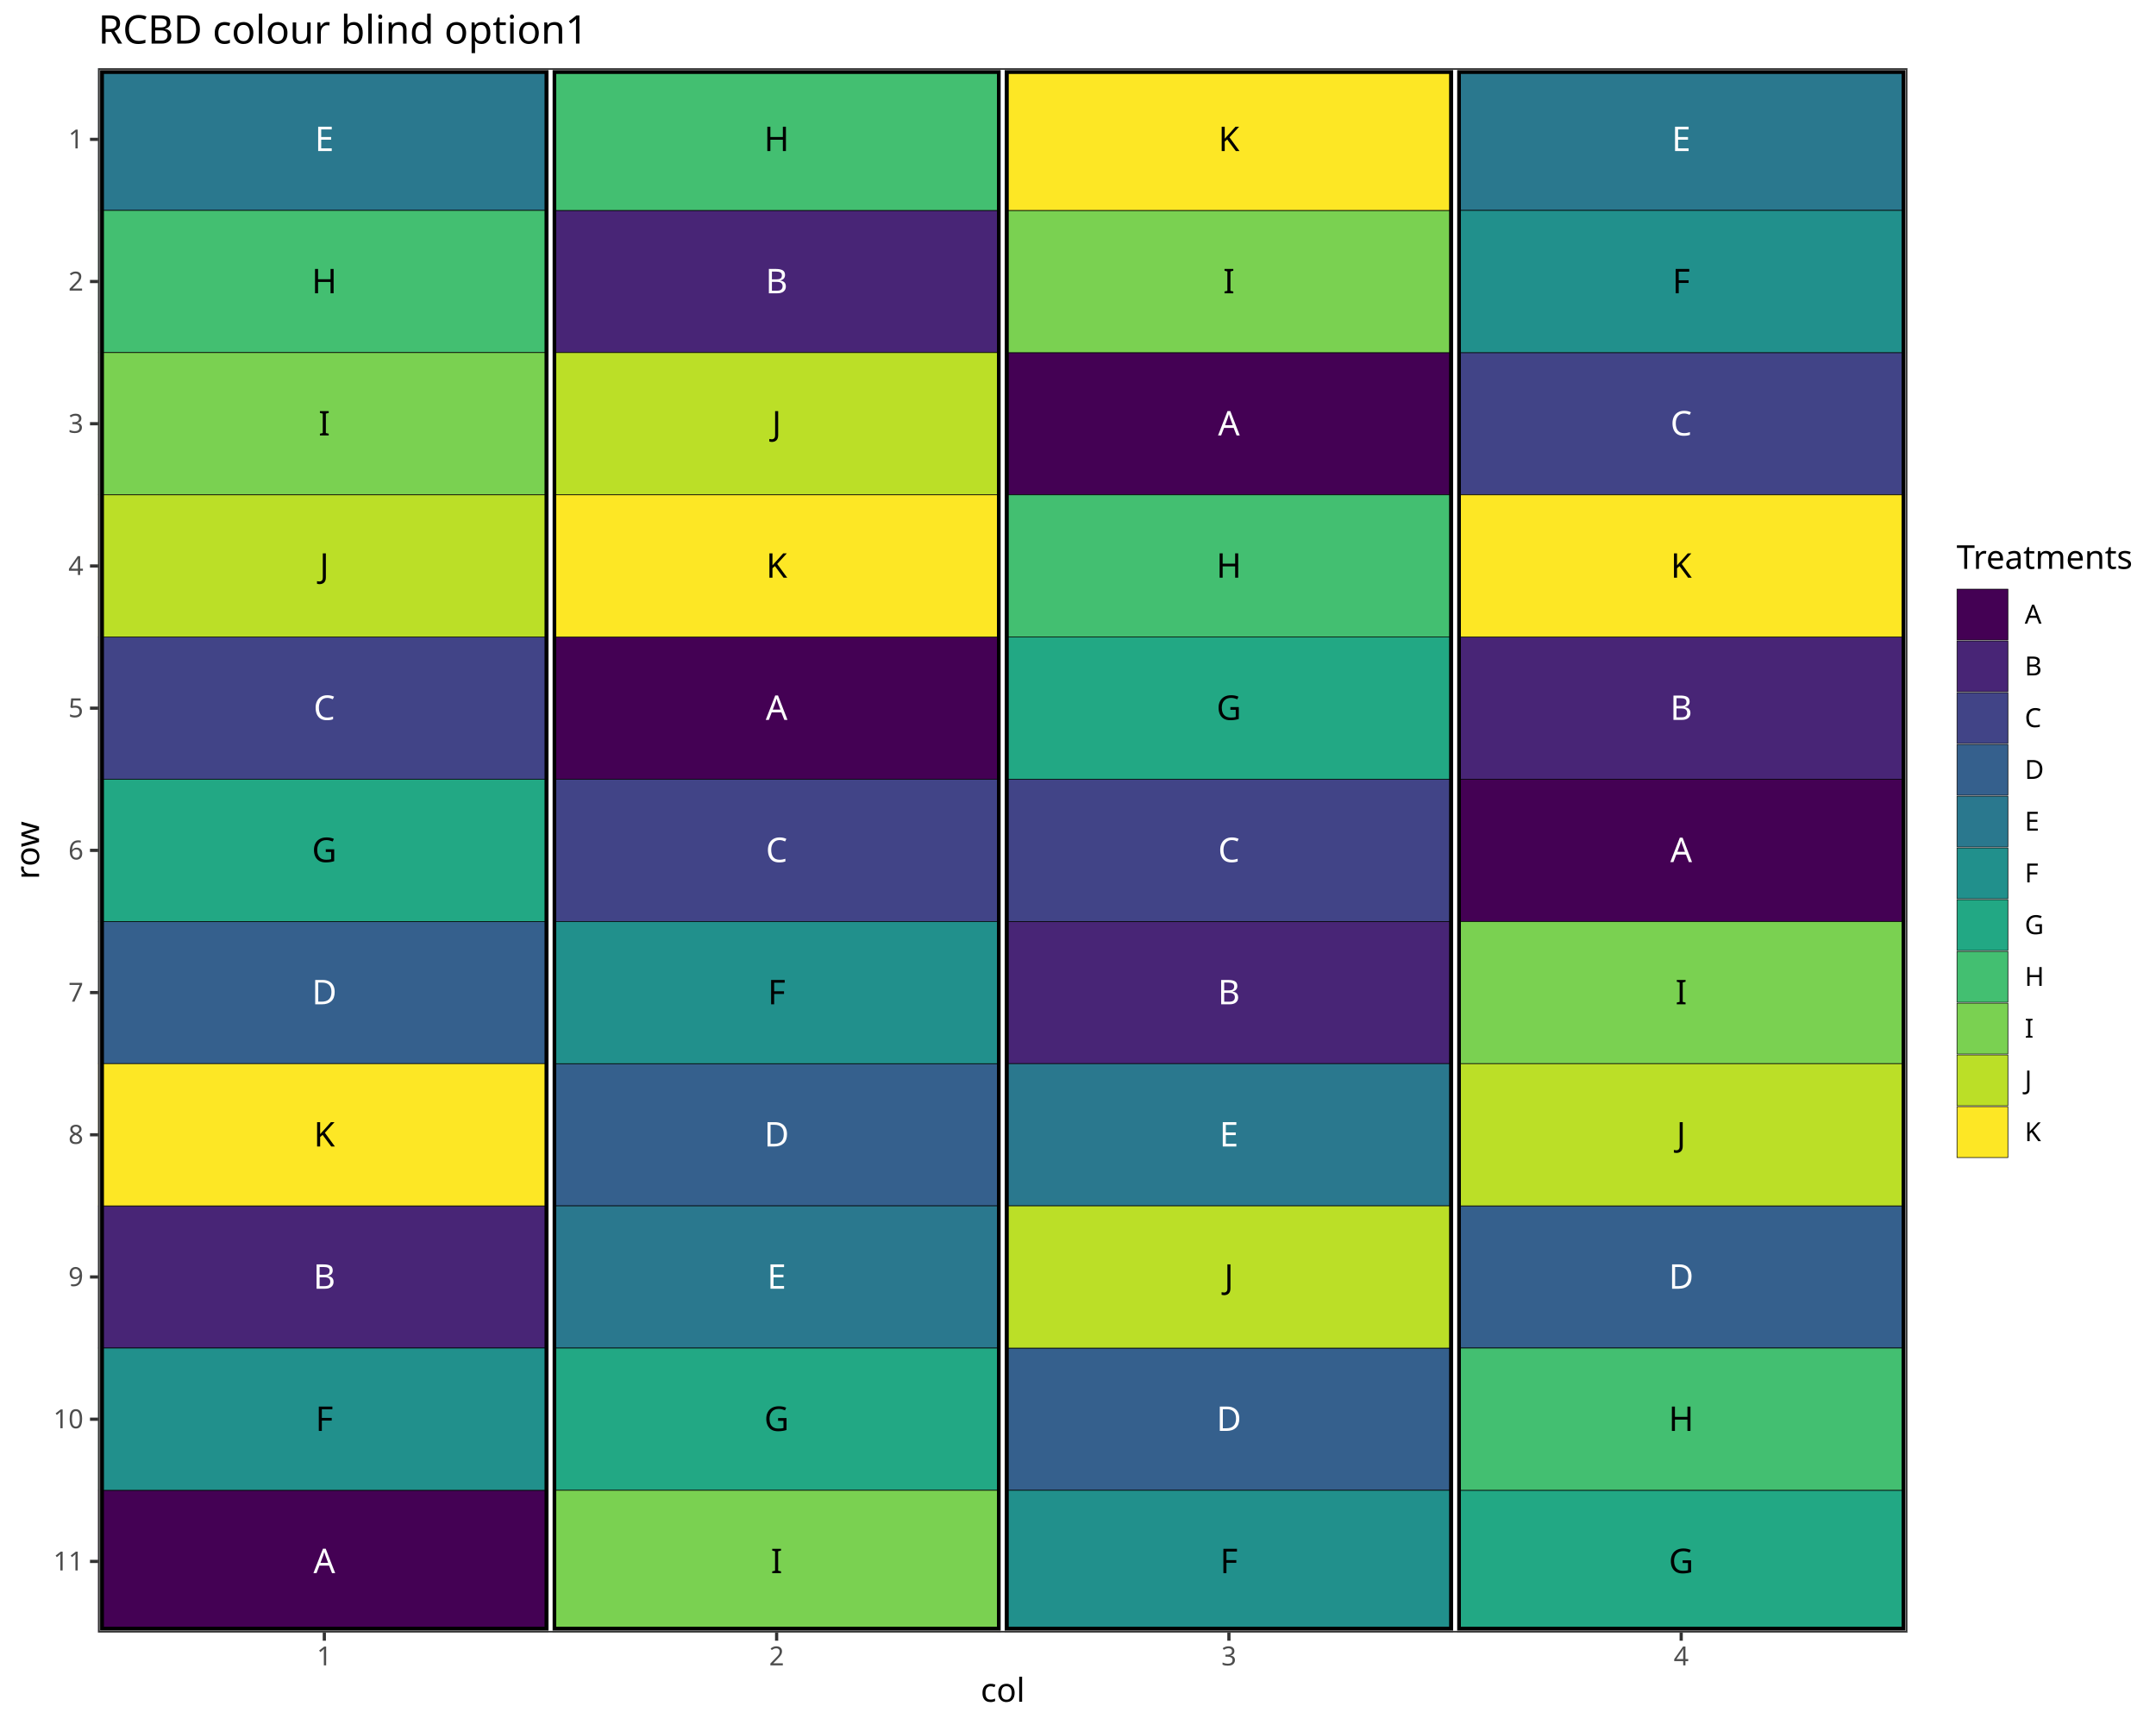
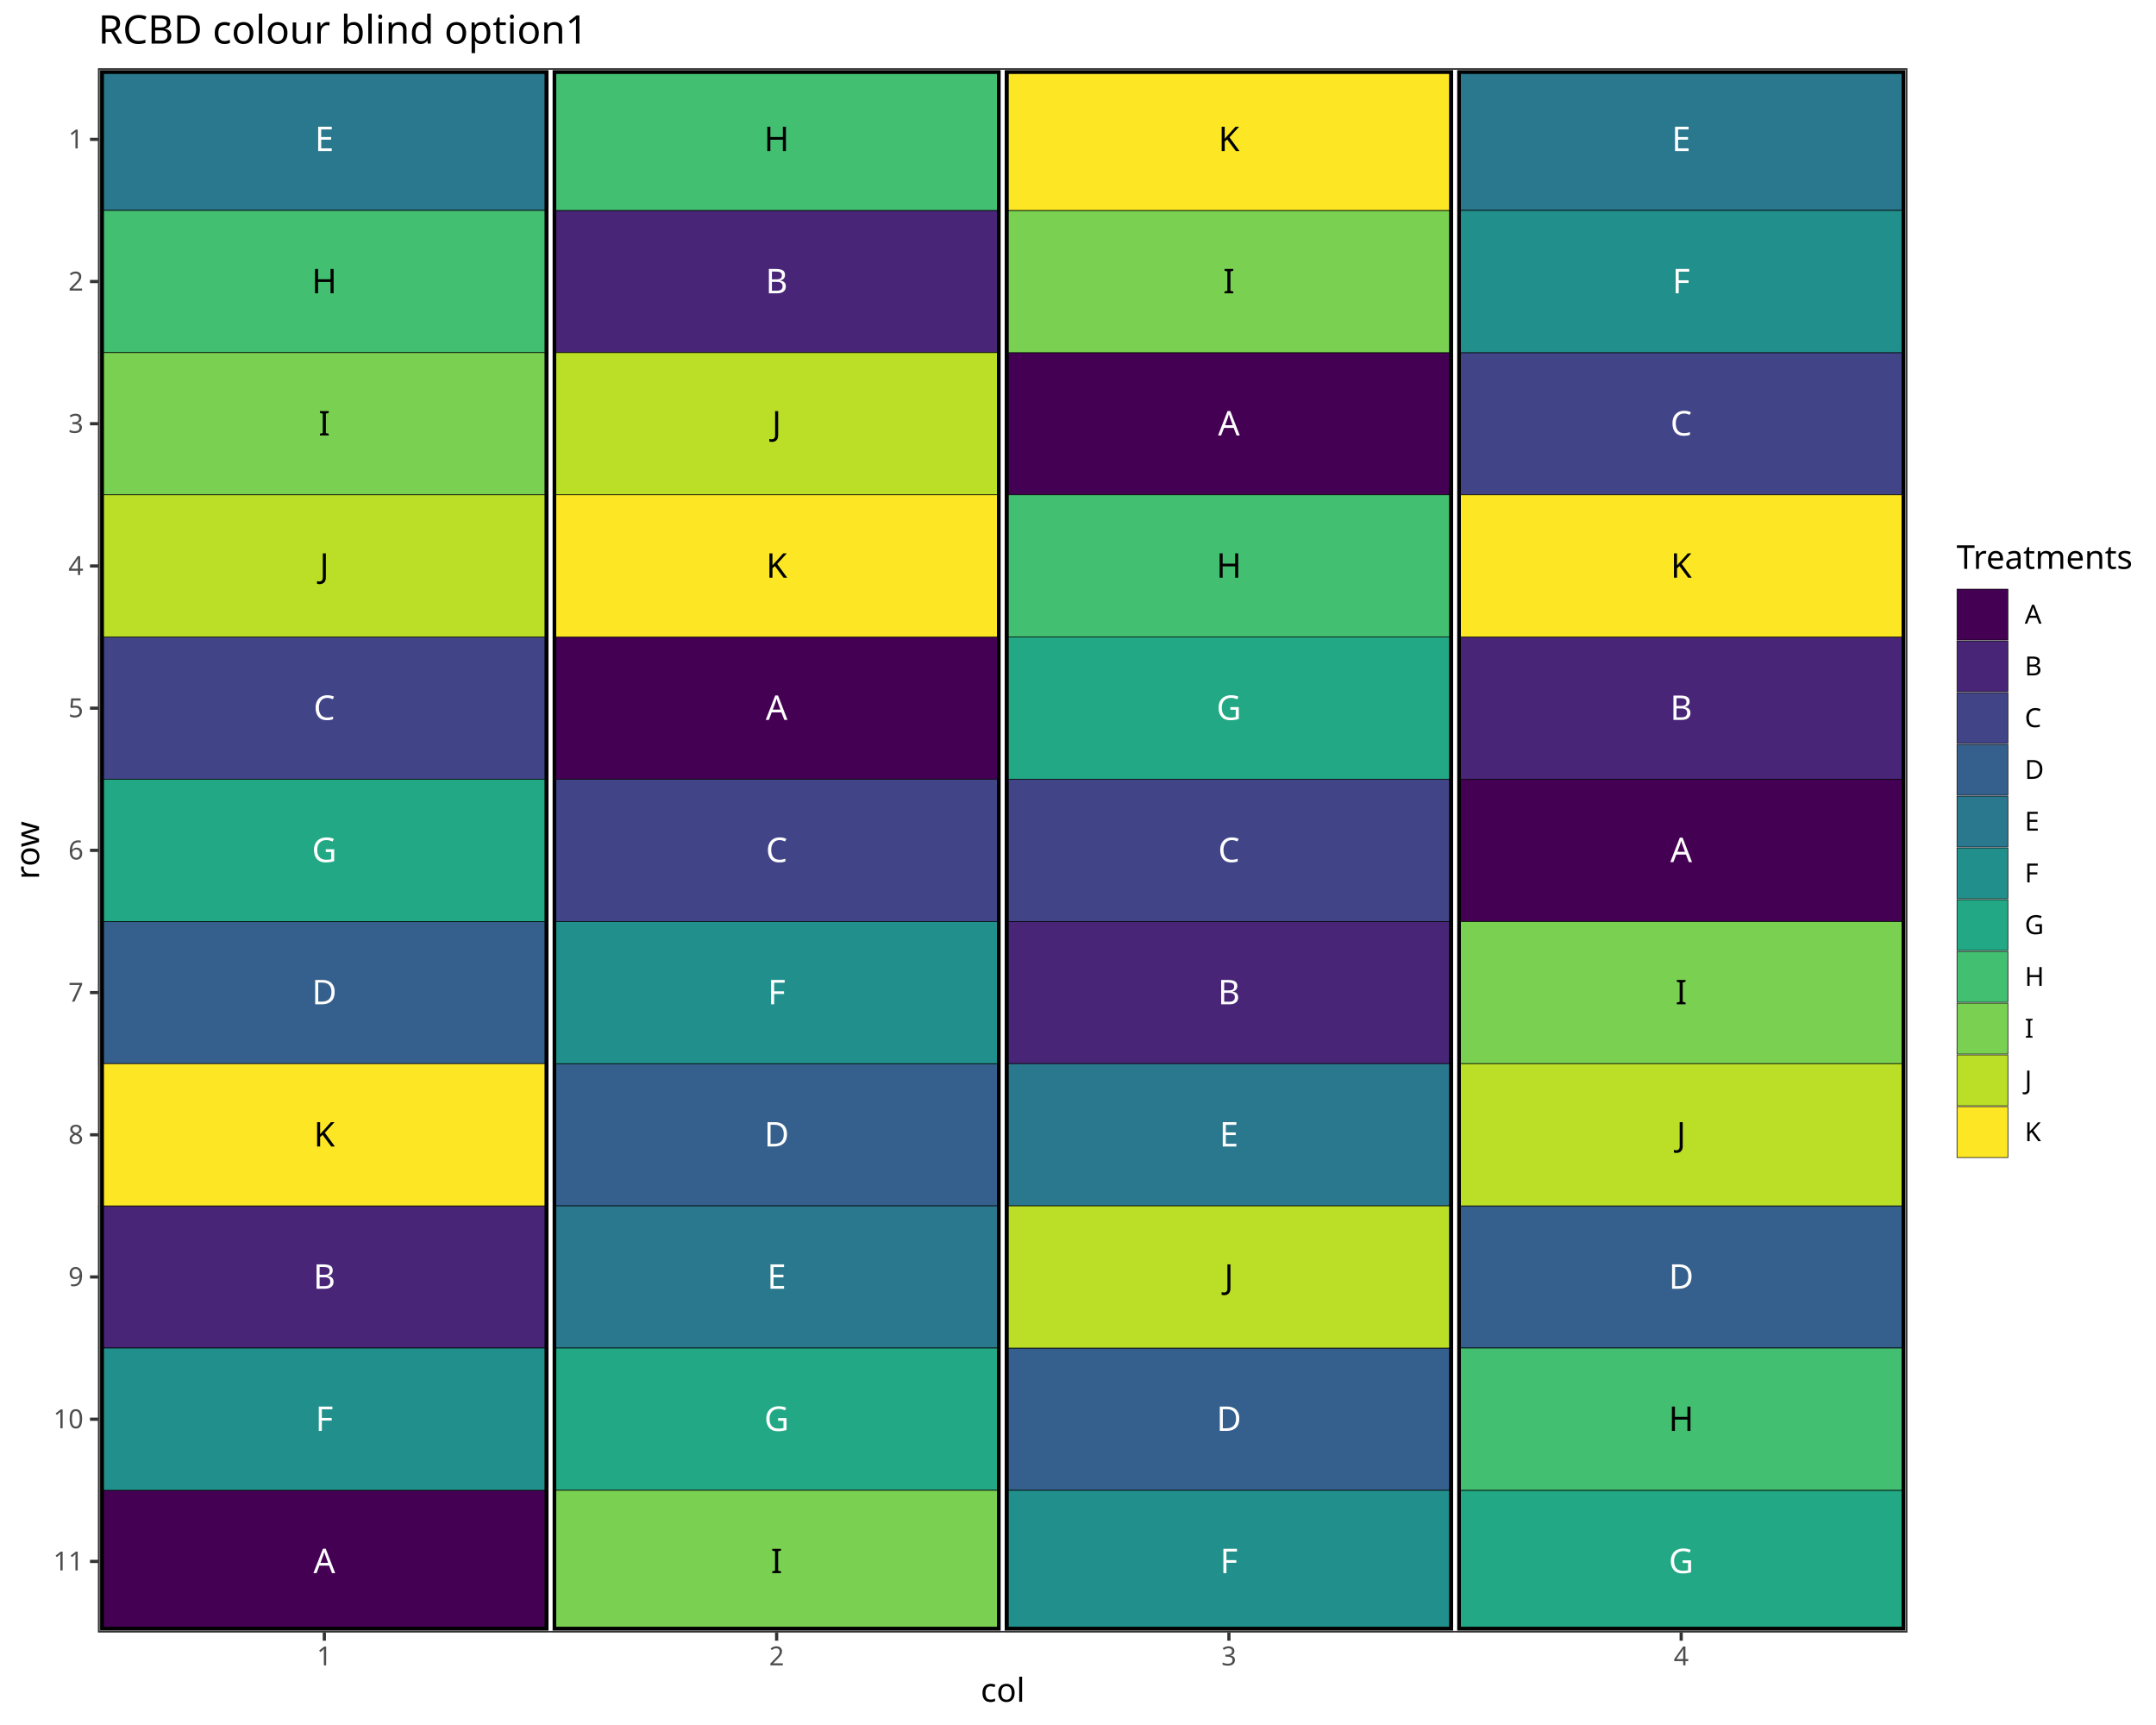
<svg xmlns="http://www.w3.org/2000/svg" class="svglite" data-engine-version="2.0" width="720.00pt" height="576.00pt" viewBox="0 0 720.00 576.00">
  <defs>
    <style type="text/css">
    .svglite line, .svglite polyline, .svglite polygon, .svglite path, .svglite rect, .svglite circle {
      fill: none;
      stroke: #000000;
      stroke-linecap: round;
      stroke-linejoin: round;
      stroke-miterlimit: 10.00;
    }
  </style>
  </defs>
  <rect width="100%" height="100%" style="stroke: none; fill: #FFFFFF;" />
  <defs>
    <clipPath id="cpMC4wMHw3MjAuMDB8MC4wMHw1NzYuMDA=">
      <rect x="0.00" y="0.00" width="720.00" height="576.00" />
    </clipPath>
  </defs>
  <g clip-path="url(#cpMC4wMHw3MjAuMDB8MC4wMHw1NzYuMDA=)">
    <rect x="0.00" y="0.00" width="720.00" height="576.00" style="stroke-width: 1.07; stroke: #FFFFFF; fill: #FFFFFF;" />
  </g>
  <defs>
    <clipPath id="cpMzIuNzl8NjM2Ljk2fDIyLjc4fDU0NS4xMQ==">
      <rect x="32.79" y="22.78" width="604.17" height="522.33" />
    </clipPath>
  </defs>
  <g clip-path="url(#cpMzIuNzl8NjM2Ljk2fDIyLjc4fDU0NS4xMQ==)">
    <rect x="32.79" y="22.78" width="604.17" height="522.33" style="stroke-width: 1.07; stroke: none; fill: #FFFFFF;" />
    <polyline points="32.79,22.78 636.96,22.78 " style="stroke-width: 0.53; stroke: #EBEBEB; stroke-linecap: butt;" />
    <polyline points="32.79,70.27 636.96,70.27 " style="stroke-width: 0.53; stroke: #EBEBEB; stroke-linecap: butt;" />
    <polyline points="32.79,117.75 636.96,117.75 " style="stroke-width: 0.53; stroke: #EBEBEB; stroke-linecap: butt;" />
    <polyline points="32.79,165.24 636.96,165.24 " style="stroke-width: 0.53; stroke: #EBEBEB; stroke-linecap: butt;" />
    <polyline points="32.79,212.72 636.96,212.72 " style="stroke-width: 0.53; stroke: #EBEBEB; stroke-linecap: butt;" />
    <polyline points="32.79,260.21 636.96,260.21 " style="stroke-width: 0.53; stroke: #EBEBEB; stroke-linecap: butt;" />
    <polyline points="32.79,307.69 636.96,307.69 " style="stroke-width: 0.53; stroke: #EBEBEB; stroke-linecap: butt;" />
    <polyline points="32.79,355.17 636.96,355.17 " style="stroke-width: 0.53; stroke: #EBEBEB; stroke-linecap: butt;" />
    <polyline points="32.79,402.66 636.96,402.66 " style="stroke-width: 0.53; stroke: #EBEBEB; stroke-linecap: butt;" />
    <polyline points="32.79,450.14 636.96,450.14 " style="stroke-width: 0.53; stroke: #EBEBEB; stroke-linecap: butt;" />
    <polyline points="32.79,497.63 636.96,497.63 " style="stroke-width: 0.53; stroke: #EBEBEB; stroke-linecap: butt;" />
    <polyline points="32.79,545.11 636.96,545.11 " style="stroke-width: 0.53; stroke: #EBEBEB; stroke-linecap: butt;" />
    <polyline points="32.79,545.11 32.79,22.78 " style="stroke-width: 0.53; stroke: #EBEBEB; stroke-linecap: butt;" />
    <polyline points="183.84,545.11 183.84,22.78 " style="stroke-width: 0.53; stroke: #EBEBEB; stroke-linecap: butt;" />
    <polyline points="334.88,545.11 334.88,22.78 " style="stroke-width: 0.53; stroke: #EBEBEB; stroke-linecap: butt;" />
    <polyline points="485.92,545.11 485.92,22.78 " style="stroke-width: 0.53; stroke: #EBEBEB; stroke-linecap: butt;" />
    <polyline points="636.96,545.11 636.96,22.78 " style="stroke-width: 0.53; stroke: #EBEBEB; stroke-linecap: butt;" />
    <polyline points="32.79,46.53 636.96,46.53 " style="stroke-width: 1.07; stroke: #EBEBEB; stroke-linecap: butt;" />
    <polyline points="32.79,94.01 636.96,94.01 " style="stroke-width: 1.07; stroke: #EBEBEB; stroke-linecap: butt;" />
    <polyline points="32.79,141.49 636.96,141.49 " style="stroke-width: 1.07; stroke: #EBEBEB; stroke-linecap: butt;" />
    <polyline points="32.79,188.98 636.96,188.98 " style="stroke-width: 1.07; stroke: #EBEBEB; stroke-linecap: butt;" />
    <polyline points="32.79,236.46 636.96,236.46 " style="stroke-width: 1.07; stroke: #EBEBEB; stroke-linecap: butt;" />
    <polyline points="32.79,283.95 636.96,283.95 " style="stroke-width: 1.07; stroke: #EBEBEB; stroke-linecap: butt;" />
    <polyline points="32.79,331.43 636.96,331.43 " style="stroke-width: 1.07; stroke: #EBEBEB; stroke-linecap: butt;" />
    <polyline points="32.79,378.92 636.96,378.92 " style="stroke-width: 1.07; stroke: #EBEBEB; stroke-linecap: butt;" />
    <polyline points="32.79,426.40 636.96,426.40 " style="stroke-width: 1.07; stroke: #EBEBEB; stroke-linecap: butt;" />
    <polyline points="32.79,473.89 636.96,473.89 " style="stroke-width: 1.07; stroke: #EBEBEB; stroke-linecap: butt;" />
    <polyline points="32.79,521.37 636.96,521.37 " style="stroke-width: 1.07; stroke: #EBEBEB; stroke-linecap: butt;" />
    <polyline points="108.31,545.11 108.31,22.78 " style="stroke-width: 1.07; stroke: #EBEBEB; stroke-linecap: butt;" />
    <polyline points="259.36,545.11 259.36,22.78 " style="stroke-width: 1.07; stroke: #EBEBEB; stroke-linecap: butt;" />
    <polyline points="410.40,545.11 410.40,22.78 " style="stroke-width: 1.07; stroke: #EBEBEB; stroke-linecap: butt;" />
    <polyline points="561.44,545.11 561.44,22.78 " style="stroke-width: 1.07; stroke: #EBEBEB; stroke-linecap: butt;" />
    <rect x="334.88" y="117.75" width="151.04" height="47.48" style="stroke-width: 0.21; stroke-linecap: butt; stroke-linejoin: miter; fill: #440154;" />
    <rect x="32.79" y="497.63" width="151.04" height="47.48" style="stroke-width: 0.21; stroke-linecap: butt; stroke-linejoin: miter; fill: #440154;" />
    <rect x="183.84" y="212.72" width="151.04" height="47.48" style="stroke-width: 0.21; stroke-linecap: butt; stroke-linejoin: miter; fill: #440154;" />
    <rect x="485.92" y="260.21" width="151.04" height="47.48" style="stroke-width: 0.21; stroke-linecap: butt; stroke-linejoin: miter; fill: #440154;" />
    <rect x="485.92" y="212.72" width="151.04" height="47.48" style="stroke-width: 0.21; stroke-linecap: butt; stroke-linejoin: miter; fill: #482576;" />
    <rect x="32.79" y="402.66" width="151.04" height="47.48" style="stroke-width: 0.21; stroke-linecap: butt; stroke-linejoin: miter; fill: #482576;" />
    <rect x="334.88" y="307.69" width="151.04" height="47.48" style="stroke-width: 0.21; stroke-linecap: butt; stroke-linejoin: miter; fill: #482576;" />
    <rect x="183.84" y="70.27" width="151.04" height="47.48" style="stroke-width: 0.21; stroke-linecap: butt; stroke-linejoin: miter; fill: #482576;" />
    <rect x="485.92" y="117.75" width="151.04" height="47.48" style="stroke-width: 0.21; stroke-linecap: butt; stroke-linejoin: miter; fill: #414487;" />
    <rect x="334.88" y="260.21" width="151.04" height="47.48" style="stroke-width: 0.21; stroke-linecap: butt; stroke-linejoin: miter; fill: #414487;" />
    <rect x="32.79" y="212.72" width="151.04" height="47.48" style="stroke-width: 0.21; stroke-linecap: butt; stroke-linejoin: miter; fill: #414487;" />
    <rect x="183.84" y="260.21" width="151.04" height="47.48" style="stroke-width: 0.21; stroke-linecap: butt; stroke-linejoin: miter; fill: #414487;" />
    <rect x="485.92" y="402.66" width="151.04" height="47.48" style="stroke-width: 0.21; stroke-linecap: butt; stroke-linejoin: miter; fill: #35608D;" />
    <rect x="32.79" y="307.69" width="151.04" height="47.48" style="stroke-width: 0.21; stroke-linecap: butt; stroke-linejoin: miter; fill: #35608D;" />
    <rect x="183.84" y="355.17" width="151.04" height="47.48" style="stroke-width: 0.21; stroke-linecap: butt; stroke-linejoin: miter; fill: #35608D;" />
    <rect x="334.88" y="450.14" width="151.04" height="47.48" style="stroke-width: 0.21; stroke-linecap: butt; stroke-linejoin: miter; fill: #35608D;" />
    <rect x="32.79" y="22.78" width="151.04" height="47.48" style="stroke-width: 0.21; stroke-linecap: butt; stroke-linejoin: miter; fill: #2A788E;" />
    <rect x="183.84" y="402.66" width="151.04" height="47.48" style="stroke-width: 0.21; stroke-linecap: butt; stroke-linejoin: miter; fill: #2A788E;" />
    <rect x="334.88" y="355.17" width="151.04" height="47.48" style="stroke-width: 0.21; stroke-linecap: butt; stroke-linejoin: miter; fill: #2A788E;" />
    <rect x="485.92" y="22.78" width="151.04" height="47.48" style="stroke-width: 0.21; stroke-linecap: butt; stroke-linejoin: miter; fill: #2A788E;" />
    <rect x="334.88" y="497.63" width="151.04" height="47.48" style="stroke-width: 0.21; stroke-linecap: butt; stroke-linejoin: miter; fill: #21908C;" />
    <rect x="485.92" y="70.27" width="151.04" height="47.48" style="stroke-width: 0.21; stroke-linecap: butt; stroke-linejoin: miter; fill: #21908C;" />
    <rect x="32.79" y="450.14" width="151.04" height="47.48" style="stroke-width: 0.21; stroke-linecap: butt; stroke-linejoin: miter; fill: #21908C;" />
    <rect x="183.84" y="307.69" width="151.04" height="47.48" style="stroke-width: 0.21; stroke-linecap: butt; stroke-linejoin: miter; fill: #21908C;" />
    <rect x="334.88" y="212.72" width="151.04" height="47.48" style="stroke-width: 0.21; stroke-linecap: butt; stroke-linejoin: miter; fill: #22A884;" />
    <rect x="183.84" y="450.14" width="151.04" height="47.48" style="stroke-width: 0.21; stroke-linecap: butt; stroke-linejoin: miter; fill: #22A884;" />
    <rect x="32.79" y="260.21" width="151.04" height="47.48" style="stroke-width: 0.21; stroke-linecap: butt; stroke-linejoin: miter; fill: #22A884;" />
    <rect x="485.92" y="497.63" width="151.04" height="47.48" style="stroke-width: 0.21; stroke-linecap: butt; stroke-linejoin: miter; fill: #22A884;" />
    <rect x="32.79" y="70.27" width="151.04" height="47.48" style="stroke-width: 0.21; stroke-linecap: butt; stroke-linejoin: miter; fill: #43BF71;" />
    <rect x="334.88" y="165.24" width="151.04" height="47.48" style="stroke-width: 0.21; stroke-linecap: butt; stroke-linejoin: miter; fill: #43BF71;" />
    <rect x="485.92" y="450.14" width="151.04" height="47.48" style="stroke-width: 0.21; stroke-linecap: butt; stroke-linejoin: miter; fill: #43BF71;" />
    <rect x="183.84" y="22.78" width="151.04" height="47.48" style="stroke-width: 0.21; stroke-linecap: butt; stroke-linejoin: miter; fill: #43BF71;" />
    <rect x="485.92" y="307.69" width="151.04" height="47.48" style="stroke-width: 0.21; stroke-linecap: butt; stroke-linejoin: miter; fill: #7AD151;" />
    <rect x="32.79" y="117.75" width="151.04" height="47.48" style="stroke-width: 0.21; stroke-linecap: butt; stroke-linejoin: miter; fill: #7AD151;" />
    <rect x="334.88" y="70.27" width="151.04" height="47.48" style="stroke-width: 0.21; stroke-linecap: butt; stroke-linejoin: miter; fill: #7AD151;" />
    <rect x="183.84" y="497.63" width="151.04" height="47.48" style="stroke-width: 0.21; stroke-linecap: butt; stroke-linejoin: miter; fill: #7AD151;" />
    <rect x="32.79" y="165.24" width="151.04" height="47.48" style="stroke-width: 0.21; stroke-linecap: butt; stroke-linejoin: miter; fill: #BBDF27;" />
    <rect x="485.92" y="355.17" width="151.04" height="47.48" style="stroke-width: 0.21; stroke-linecap: butt; stroke-linejoin: miter; fill: #BBDF27;" />
    <rect x="334.88" y="402.66" width="151.04" height="47.48" style="stroke-width: 0.21; stroke-linecap: butt; stroke-linejoin: miter; fill: #BBDF27;" />
    <rect x="183.84" y="117.75" width="151.04" height="47.48" style="stroke-width: 0.21; stroke-linecap: butt; stroke-linejoin: miter; fill: #BBDF27;" />
    <rect x="183.84" y="165.24" width="151.04" height="47.48" style="stroke-width: 0.21; stroke-linecap: butt; stroke-linejoin: miter; fill: #FDE725;" />
    <rect x="32.79" y="355.17" width="151.04" height="47.48" style="stroke-width: 0.21; stroke-linecap: butt; stroke-linejoin: miter; fill: #FDE725;" />
    <rect x="334.88" y="22.78" width="151.04" height="47.48" style="stroke-width: 0.21; stroke-linecap: butt; stroke-linejoin: miter; fill: #FDE725;" />
    <rect x="485.92" y="165.24" width="151.04" height="47.48" style="stroke-width: 0.21; stroke-linecap: butt; stroke-linejoin: miter; fill: #FDE725;" />
    <text x="410.40" y="145.41" text-anchor="middle" style="font-size: 11.38px; fill: #FFFFFF; font-family: sans;" textLength="7.59px" lengthAdjust="spacingAndGlyphs">A</text>
    <text x="108.31" y="525.29" text-anchor="middle" style="font-size: 11.38px; fill: #FFFFFF; font-family: sans;" textLength="7.59px" lengthAdjust="spacingAndGlyphs">A</text>
    <text x="259.36" y="240.38" text-anchor="middle" style="font-size: 11.38px; fill: #FFFFFF; font-family: sans;" textLength="7.59px" lengthAdjust="spacingAndGlyphs">A</text>
    <text x="561.44" y="287.86" text-anchor="middle" style="font-size: 11.38px; fill: #FFFFFF; font-family: sans;" textLength="7.59px" lengthAdjust="spacingAndGlyphs">A</text>
    <text x="561.44" y="240.38" text-anchor="middle" style="font-size: 11.38px; fill: #FFFFFF; font-family: sans;" textLength="7.59px" lengthAdjust="spacingAndGlyphs">B</text>
    <text x="108.31" y="430.32" text-anchor="middle" style="font-size: 11.38px; fill: #FFFFFF; font-family: sans;" textLength="7.59px" lengthAdjust="spacingAndGlyphs">B</text>
    <text x="410.40" y="335.35" text-anchor="middle" style="font-size: 11.38px; fill: #FFFFFF; font-family: sans;" textLength="7.59px" lengthAdjust="spacingAndGlyphs">B</text>
    <text x="259.36" y="97.93" text-anchor="middle" style="font-size: 11.38px; fill: #FFFFFF; font-family: sans;" textLength="7.59px" lengthAdjust="spacingAndGlyphs">B</text>
    <text x="561.44" y="145.41" text-anchor="middle" style="font-size: 11.38px; fill: #FFFFFF; font-family: sans;" textLength="8.22px" lengthAdjust="spacingAndGlyphs">C</text>
    <text x="410.40" y="287.86" text-anchor="middle" style="font-size: 11.38px; fill: #FFFFFF; font-family: sans;" textLength="8.22px" lengthAdjust="spacingAndGlyphs">C</text>
    <text x="108.31" y="240.38" text-anchor="middle" style="font-size: 11.38px; fill: #FFFFFF; font-family: sans;" textLength="8.22px" lengthAdjust="spacingAndGlyphs">C</text>
    <text x="259.36" y="287.86" text-anchor="middle" style="font-size: 11.38px; fill: #FFFFFF; font-family: sans;" textLength="8.22px" lengthAdjust="spacingAndGlyphs">C</text>
    <text x="561.44" y="430.32" text-anchor="middle" style="font-size: 11.38px; fill: #FFFFFF; font-family: sans;" textLength="8.22px" lengthAdjust="spacingAndGlyphs">D</text>
    <text x="108.31" y="335.35" text-anchor="middle" style="font-size: 11.38px; fill: #FFFFFF; font-family: sans;" textLength="8.22px" lengthAdjust="spacingAndGlyphs">D</text>
    <text x="259.36" y="382.83" text-anchor="middle" style="font-size: 11.38px; fill: #FFFFFF; font-family: sans;" textLength="8.22px" lengthAdjust="spacingAndGlyphs">D</text>
    <text x="410.40" y="477.80" text-anchor="middle" style="font-size: 11.38px; fill: #FFFFFF; font-family: sans;" textLength="8.22px" lengthAdjust="spacingAndGlyphs">D</text>
    <text x="108.31" y="50.44" text-anchor="middle" style="font-size: 11.38px; fill: #FFFFFF; font-family: sans;" textLength="7.59px" lengthAdjust="spacingAndGlyphs">E</text>
    <text x="259.36" y="430.32" text-anchor="middle" style="font-size: 11.38px; fill: #FFFFFF; font-family: sans;" textLength="7.59px" lengthAdjust="spacingAndGlyphs">E</text>
    <text x="410.40" y="382.83" text-anchor="middle" style="font-size: 11.38px; fill: #FFFFFF; font-family: sans;" textLength="7.59px" lengthAdjust="spacingAndGlyphs">E</text>
    <text x="561.44" y="50.44" text-anchor="middle" style="font-size: 11.38px; fill: #FFFFFF; font-family: sans;" textLength="7.59px" lengthAdjust="spacingAndGlyphs">E</text>
-     <text x="410.40" y="525.29" text-anchor="middle" style="font-size: 11.38px; font-family: sans;" textLength="6.95px" lengthAdjust="spacingAndGlyphs">F</text>
-     <text x="561.44" y="97.93" text-anchor="middle" style="font-size: 11.38px; font-family: sans;" textLength="6.95px" lengthAdjust="spacingAndGlyphs">F</text>
-     <text x="108.31" y="477.80" text-anchor="middle" style="font-size: 11.38px; font-family: sans;" textLength="6.95px" lengthAdjust="spacingAndGlyphs">F</text>
-     <text x="259.36" y="335.35" text-anchor="middle" style="font-size: 11.38px; font-family: sans;" textLength="6.95px" lengthAdjust="spacingAndGlyphs">F</text>
-     <text x="410.40" y="240.38" text-anchor="middle" style="font-size: 11.38px; font-family: sans;" textLength="8.86px" lengthAdjust="spacingAndGlyphs">G</text>
-     <text x="259.36" y="477.80" text-anchor="middle" style="font-size: 11.38px; font-family: sans;" textLength="8.86px" lengthAdjust="spacingAndGlyphs">G</text>
-     <text x="108.31" y="287.86" text-anchor="middle" style="font-size: 11.38px; font-family: sans;" textLength="8.86px" lengthAdjust="spacingAndGlyphs">G</text>
-     <text x="561.44" y="525.29" text-anchor="middle" style="font-size: 11.38px; font-family: sans;" textLength="8.86px" lengthAdjust="spacingAndGlyphs">G</text>
+     <text x="410.40" y="525.29" text-anchor="middle" style="font-size: 11.38px; fill: #FFFFFF; font-family: sans;" textLength="6.95px" lengthAdjust="spacingAndGlyphs">F</text>
+     <text x="561.44" y="97.93" text-anchor="middle" style="font-size: 11.38px; fill: #FFFFFF; font-family: sans;" textLength="6.95px" lengthAdjust="spacingAndGlyphs">F</text>
+     <text x="108.31" y="477.80" text-anchor="middle" style="font-size: 11.38px; fill: #FFFFFF; font-family: sans;" textLength="6.95px" lengthAdjust="spacingAndGlyphs">F</text>
+     <text x="259.36" y="335.35" text-anchor="middle" style="font-size: 11.38px; fill: #FFFFFF; font-family: sans;" textLength="6.95px" lengthAdjust="spacingAndGlyphs">F</text>
+     <text x="410.40" y="240.38" text-anchor="middle" style="font-size: 11.38px; fill: #FFFFFF; font-family: sans;" textLength="8.86px" lengthAdjust="spacingAndGlyphs">G</text>
+     <text x="259.36" y="477.80" text-anchor="middle" style="font-size: 11.38px; fill: #FFFFFF; font-family: sans;" textLength="8.86px" lengthAdjust="spacingAndGlyphs">G</text>
+     <text x="108.31" y="287.86" text-anchor="middle" style="font-size: 11.38px; fill: #FFFFFF; font-family: sans;" textLength="8.86px" lengthAdjust="spacingAndGlyphs">G</text>
+     <text x="561.44" y="525.29" text-anchor="middle" style="font-size: 11.38px; fill: #FFFFFF; font-family: sans;" textLength="8.86px" lengthAdjust="spacingAndGlyphs">G</text>
    <text x="108.31" y="97.93" text-anchor="middle" style="font-size: 11.38px; font-family: sans;" textLength="8.22px" lengthAdjust="spacingAndGlyphs">H</text>
    <text x="410.40" y="192.90" text-anchor="middle" style="font-size: 11.38px; font-family: sans;" textLength="8.22px" lengthAdjust="spacingAndGlyphs">H</text>
    <text x="561.44" y="477.80" text-anchor="middle" style="font-size: 11.38px; font-family: sans;" textLength="8.22px" lengthAdjust="spacingAndGlyphs">H</text>
    <text x="259.36" y="50.44" text-anchor="middle" style="font-size: 11.38px; font-family: sans;" textLength="8.22px" lengthAdjust="spacingAndGlyphs">H</text>
    <text x="561.44" y="335.35" text-anchor="middle" style="font-size: 11.38px; font-family: sans;" textLength="3.16px" lengthAdjust="spacingAndGlyphs">I</text>
    <text x="108.31" y="145.41" text-anchor="middle" style="font-size: 11.38px; font-family: sans;" textLength="3.16px" lengthAdjust="spacingAndGlyphs">I</text>
    <text x="410.40" y="97.93" text-anchor="middle" style="font-size: 11.38px; font-family: sans;" textLength="3.16px" lengthAdjust="spacingAndGlyphs">I</text>
    <text x="259.36" y="525.29" text-anchor="middle" style="font-size: 11.38px; font-family: sans;" textLength="3.16px" lengthAdjust="spacingAndGlyphs">I</text>
    <text x="108.31" y="192.90" text-anchor="middle" style="font-size: 11.38px; font-family: sans;" textLength="5.70px" lengthAdjust="spacingAndGlyphs">J</text>
    <text x="561.44" y="382.83" text-anchor="middle" style="font-size: 11.38px; font-family: sans;" textLength="5.70px" lengthAdjust="spacingAndGlyphs">J</text>
    <text x="410.40" y="430.32" text-anchor="middle" style="font-size: 11.38px; font-family: sans;" textLength="5.70px" lengthAdjust="spacingAndGlyphs">J</text>
    <text x="259.36" y="145.41" text-anchor="middle" style="font-size: 11.38px; font-family: sans;" textLength="5.70px" lengthAdjust="spacingAndGlyphs">J</text>
    <text x="259.36" y="192.90" text-anchor="middle" style="font-size: 11.38px; font-family: sans;" textLength="7.59px" lengthAdjust="spacingAndGlyphs">K</text>
    <text x="108.31" y="382.83" text-anchor="middle" style="font-size: 11.38px; font-family: sans;" textLength="7.59px" lengthAdjust="spacingAndGlyphs">K</text>
    <text x="410.40" y="50.44" text-anchor="middle" style="font-size: 11.38px; font-family: sans;" textLength="7.59px" lengthAdjust="spacingAndGlyphs">K</text>
    <text x="561.44" y="192.90" text-anchor="middle" style="font-size: 11.38px; font-family: sans;" textLength="7.59px" lengthAdjust="spacingAndGlyphs">K</text>
    <rect x="32.79" y="22.78" width="151.04" height="522.33" style="stroke-width: 3.84; stroke-linecap: butt; stroke-linejoin: miter;" />
    <rect x="183.84" y="22.78" width="151.04" height="522.33" style="stroke-width: 3.84; stroke-linecap: butt; stroke-linejoin: miter;" />
    <rect x="334.88" y="22.78" width="151.04" height="522.33" style="stroke-width: 3.84; stroke-linecap: butt; stroke-linejoin: miter;" />
    <rect x="485.92" y="22.78" width="151.04" height="522.33" style="stroke-width: 3.84; stroke-linecap: butt; stroke-linejoin: miter;" />
    <rect x="32.79" y="22.78" width="151.04" height="522.33" style="stroke-width: 1.28; stroke: #FFFFFF; stroke-linecap: butt; stroke-linejoin: miter;" />
    <rect x="183.84" y="22.78" width="151.04" height="522.33" style="stroke-width: 1.28; stroke: #FFFFFF; stroke-linecap: butt; stroke-linejoin: miter;" />
    <rect x="334.88" y="22.78" width="151.04" height="522.33" style="stroke-width: 1.28; stroke: #FFFFFF; stroke-linecap: butt; stroke-linejoin: miter;" />
    <rect x="485.92" y="22.78" width="151.04" height="522.33" style="stroke-width: 1.28; stroke: #FFFFFF; stroke-linecap: butt; stroke-linejoin: miter;" />
    <rect x="32.79" y="22.78" width="604.17" height="522.33" style="stroke-width: 1.07; stroke: #333333;" />
  </g>
  <g clip-path="url(#cpMC4wMHw3MjAuMDB8MC4wMHw1NzYuMDA=)">
    <text x="27.86" y="49.55" text-anchor="end" style="font-size: 8.80px; fill: #4D4D4D; font-family: sans;" textLength="4.89px" lengthAdjust="spacingAndGlyphs">1</text>
    <text x="27.86" y="97.04" text-anchor="end" style="font-size: 8.80px; fill: #4D4D4D; font-family: sans;" textLength="4.89px" lengthAdjust="spacingAndGlyphs">2</text>
    <text x="27.86" y="144.52" text-anchor="end" style="font-size: 8.80px; fill: #4D4D4D; font-family: sans;" textLength="4.89px" lengthAdjust="spacingAndGlyphs">3</text>
    <text x="27.86" y="192.01" text-anchor="end" style="font-size: 8.80px; fill: #4D4D4D; font-family: sans;" textLength="4.89px" lengthAdjust="spacingAndGlyphs">4</text>
    <text x="27.86" y="239.49" text-anchor="end" style="font-size: 8.80px; fill: #4D4D4D; font-family: sans;" textLength="4.89px" lengthAdjust="spacingAndGlyphs">5</text>
    <text x="27.86" y="286.98" text-anchor="end" style="font-size: 8.80px; fill: #4D4D4D; font-family: sans;" textLength="4.89px" lengthAdjust="spacingAndGlyphs">6</text>
    <text x="27.86" y="334.46" text-anchor="end" style="font-size: 8.80px; fill: #4D4D4D; font-family: sans;" textLength="4.89px" lengthAdjust="spacingAndGlyphs">7</text>
    <text x="27.86" y="381.94" text-anchor="end" style="font-size: 8.80px; fill: #4D4D4D; font-family: sans;" textLength="4.89px" lengthAdjust="spacingAndGlyphs">8</text>
    <text x="27.86" y="429.43" text-anchor="end" style="font-size: 8.80px; fill: #4D4D4D; font-family: sans;" textLength="4.89px" lengthAdjust="spacingAndGlyphs">9</text>
    <text x="27.86" y="476.91" text-anchor="end" style="font-size: 8.80px; fill: #4D4D4D; font-family: sans;" textLength="9.79px" lengthAdjust="spacingAndGlyphs">10</text>
    <text x="27.86" y="524.40" text-anchor="end" style="font-size: 8.80px; fill: #4D4D4D; font-family: sans;" textLength="9.79px" lengthAdjust="spacingAndGlyphs">11</text>
    <polyline points="30.05,46.53 32.79,46.53 " style="stroke-width: 1.07; stroke: #333333; stroke-linecap: butt;" />
    <polyline points="30.05,94.01 32.79,94.01 " style="stroke-width: 1.07; stroke: #333333; stroke-linecap: butt;" />
    <polyline points="30.05,141.49 32.79,141.49 " style="stroke-width: 1.07; stroke: #333333; stroke-linecap: butt;" />
    <polyline points="30.05,188.98 32.79,188.98 " style="stroke-width: 1.07; stroke: #333333; stroke-linecap: butt;" />
    <polyline points="30.05,236.46 32.79,236.46 " style="stroke-width: 1.07; stroke: #333333; stroke-linecap: butt;" />
    <polyline points="30.05,283.95 32.79,283.95 " style="stroke-width: 1.07; stroke: #333333; stroke-linecap: butt;" />
    <polyline points="30.05,331.43 32.79,331.43 " style="stroke-width: 1.07; stroke: #333333; stroke-linecap: butt;" />
    <polyline points="30.05,378.92 32.79,378.92 " style="stroke-width: 1.07; stroke: #333333; stroke-linecap: butt;" />
    <polyline points="30.05,426.40 32.79,426.40 " style="stroke-width: 1.07; stroke: #333333; stroke-linecap: butt;" />
    <polyline points="30.05,473.89 32.79,473.89 " style="stroke-width: 1.07; stroke: #333333; stroke-linecap: butt;" />
    <polyline points="30.05,521.37 32.79,521.37 " style="stroke-width: 1.07; stroke: #333333; stroke-linecap: butt;" />
    <polyline points="108.31,547.85 108.31,545.11 " style="stroke-width: 1.07; stroke: #333333; stroke-linecap: butt;" />
    <polyline points="259.36,547.85 259.36,545.11 " style="stroke-width: 1.07; stroke: #333333; stroke-linecap: butt;" />
    <polyline points="410.40,547.85 410.40,545.11 " style="stroke-width: 1.07; stroke: #333333; stroke-linecap: butt;" />
    <polyline points="561.44,547.85 561.44,545.11 " style="stroke-width: 1.07; stroke: #333333; stroke-linecap: butt;" />
    <text x="108.31" y="556.10" text-anchor="middle" style="font-size: 8.80px; fill: #4D4D4D; font-family: sans;" textLength="4.89px" lengthAdjust="spacingAndGlyphs">1</text>
    <text x="259.36" y="556.10" text-anchor="middle" style="font-size: 8.80px; fill: #4D4D4D; font-family: sans;" textLength="4.89px" lengthAdjust="spacingAndGlyphs">2</text>
    <text x="410.40" y="556.10" text-anchor="middle" style="font-size: 8.80px; fill: #4D4D4D; font-family: sans;" textLength="4.89px" lengthAdjust="spacingAndGlyphs">3</text>
    <text x="561.44" y="556.10" text-anchor="middle" style="font-size: 8.80px; fill: #4D4D4D; font-family: sans;" textLength="4.89px" lengthAdjust="spacingAndGlyphs">4</text>
    <text x="334.88" y="568.24" text-anchor="middle" style="font-size: 11.00px; font-family: sans;" textLength="14.06px" lengthAdjust="spacingAndGlyphs">col</text>
    <text transform="translate(13.05,283.95) rotate(-90)" text-anchor="middle" style="font-size: 11.00px; font-family: sans;" textLength="17.73px" lengthAdjust="spacingAndGlyphs">row</text>
    <rect x="647.92" y="175.76" width="66.60" height="216.37" style="stroke-width: 1.07; stroke: none; fill: #FFFFFF;" />
    <text x="653.40" y="189.95" style="font-size: 11.00px; font-family: sans;" textLength="55.64px" lengthAdjust="spacingAndGlyphs">Treatments</text>
    <rect x="653.40" y="196.57" width="17.28" height="17.28" style="stroke-width: 1.07; stroke: none; fill: #FFFFFF;" />
    <rect x="653.54" y="196.72" width="17.00" height="17.00" style="stroke-width: 0.21; stroke-linecap: butt; stroke-linejoin: miter; fill: #440154;" />
    <rect x="653.40" y="213.85" width="17.28" height="17.28" style="stroke-width: 1.07; stroke: none; fill: #FFFFFF;" />
    <rect x="653.54" y="214.00" width="17.00" height="17.00" style="stroke-width: 0.21; stroke-linecap: butt; stroke-linejoin: miter; fill: #482576;" />
    <rect x="653.40" y="231.13" width="17.28" height="17.28" style="stroke-width: 1.07; stroke: none; fill: #FFFFFF;" />
    <rect x="653.54" y="231.28" width="17.00" height="17.00" style="stroke-width: 0.21; stroke-linecap: butt; stroke-linejoin: miter; fill: #414487;" />
    <rect x="653.40" y="248.41" width="17.28" height="17.28" style="stroke-width: 1.07; stroke: none; fill: #FFFFFF;" />
    <rect x="653.54" y="248.56" width="17.00" height="17.00" style="stroke-width: 0.21; stroke-linecap: butt; stroke-linejoin: miter; fill: #35608D;" />
    <rect x="653.40" y="265.69" width="17.28" height="17.28" style="stroke-width: 1.07; stroke: none; fill: #FFFFFF;" />
    <rect x="653.54" y="265.84" width="17.00" height="17.00" style="stroke-width: 0.21; stroke-linecap: butt; stroke-linejoin: miter; fill: #2A788E;" />
    <rect x="653.40" y="282.97" width="17.28" height="17.28" style="stroke-width: 1.07; stroke: none; fill: #FFFFFF;" />
    <rect x="653.54" y="283.12" width="17.00" height="17.00" style="stroke-width: 0.21; stroke-linecap: butt; stroke-linejoin: miter; fill: #21908C;" />
    <rect x="653.40" y="300.25" width="17.28" height="17.28" style="stroke-width: 1.07; stroke: none; fill: #FFFFFF;" />
    <rect x="653.54" y="300.40" width="17.00" height="17.00" style="stroke-width: 0.21; stroke-linecap: butt; stroke-linejoin: miter; fill: #22A884;" />
    <rect x="653.40" y="317.53" width="17.28" height="17.28" style="stroke-width: 1.07; stroke: none; fill: #FFFFFF;" />
    <rect x="653.54" y="317.68" width="17.00" height="17.00" style="stroke-width: 0.21; stroke-linecap: butt; stroke-linejoin: miter; fill: #43BF71;" />
    <rect x="653.40" y="334.81" width="17.28" height="17.28" style="stroke-width: 1.07; stroke: none; fill: #FFFFFF;" />
    <rect x="653.54" y="334.96" width="17.00" height="17.00" style="stroke-width: 0.21; stroke-linecap: butt; stroke-linejoin: miter; fill: #7AD151;" />
    <rect x="653.40" y="352.09" width="17.28" height="17.28" style="stroke-width: 1.07; stroke: none; fill: #FFFFFF;" />
    <rect x="653.54" y="352.24" width="17.00" height="17.00" style="stroke-width: 0.21; stroke-linecap: butt; stroke-linejoin: miter; fill: #BBDF27;" />
    <rect x="653.40" y="369.37" width="17.28" height="17.28" style="stroke-width: 1.07; stroke: none; fill: #FFFFFF;" />
    <rect x="653.54" y="369.52" width="17.00" height="17.00" style="stroke-width: 0.21; stroke-linecap: butt; stroke-linejoin: miter; fill: #FDE725;" />
    <text x="676.16" y="208.24" style="font-size: 8.80px; font-family: sans;" textLength="5.87px" lengthAdjust="spacingAndGlyphs">A</text>
    <text x="676.16" y="225.52" style="font-size: 8.80px; font-family: sans;" textLength="5.87px" lengthAdjust="spacingAndGlyphs">B</text>
    <text x="676.16" y="242.80" style="font-size: 8.80px; font-family: sans;" textLength="6.36px" lengthAdjust="spacingAndGlyphs">C</text>
    <text x="676.16" y="260.08" style="font-size: 8.80px; font-family: sans;" textLength="6.36px" lengthAdjust="spacingAndGlyphs">D</text>
    <text x="676.16" y="277.36" style="font-size: 8.80px; font-family: sans;" textLength="5.87px" lengthAdjust="spacingAndGlyphs">E</text>
    <text x="676.16" y="294.64" style="font-size: 8.80px; font-family: sans;" textLength="5.38px" lengthAdjust="spacingAndGlyphs">F</text>
    <text x="676.16" y="311.92" style="font-size: 8.80px; font-family: sans;" textLength="6.85px" lengthAdjust="spacingAndGlyphs">G</text>
    <text x="676.16" y="329.20" style="font-size: 8.80px; font-family: sans;" textLength="6.36px" lengthAdjust="spacingAndGlyphs">H</text>
    <text x="676.16" y="346.48" style="font-size: 8.80px; font-family: sans;" textLength="2.44px" lengthAdjust="spacingAndGlyphs">I</text>
    <text x="676.16" y="363.76" style="font-size: 8.80px; font-family: sans;" textLength="4.40px" lengthAdjust="spacingAndGlyphs">J</text>
    <text x="676.16" y="381.04" style="font-size: 8.80px; font-family: sans;" textLength="5.87px" lengthAdjust="spacingAndGlyphs">K</text>
    <text x="32.79" y="14.56" style="font-size: 13.20px; font-family: sans;" textLength="155.56px" lengthAdjust="spacingAndGlyphs">RCBD colour blind option1</text>
  </g>
</svg>
